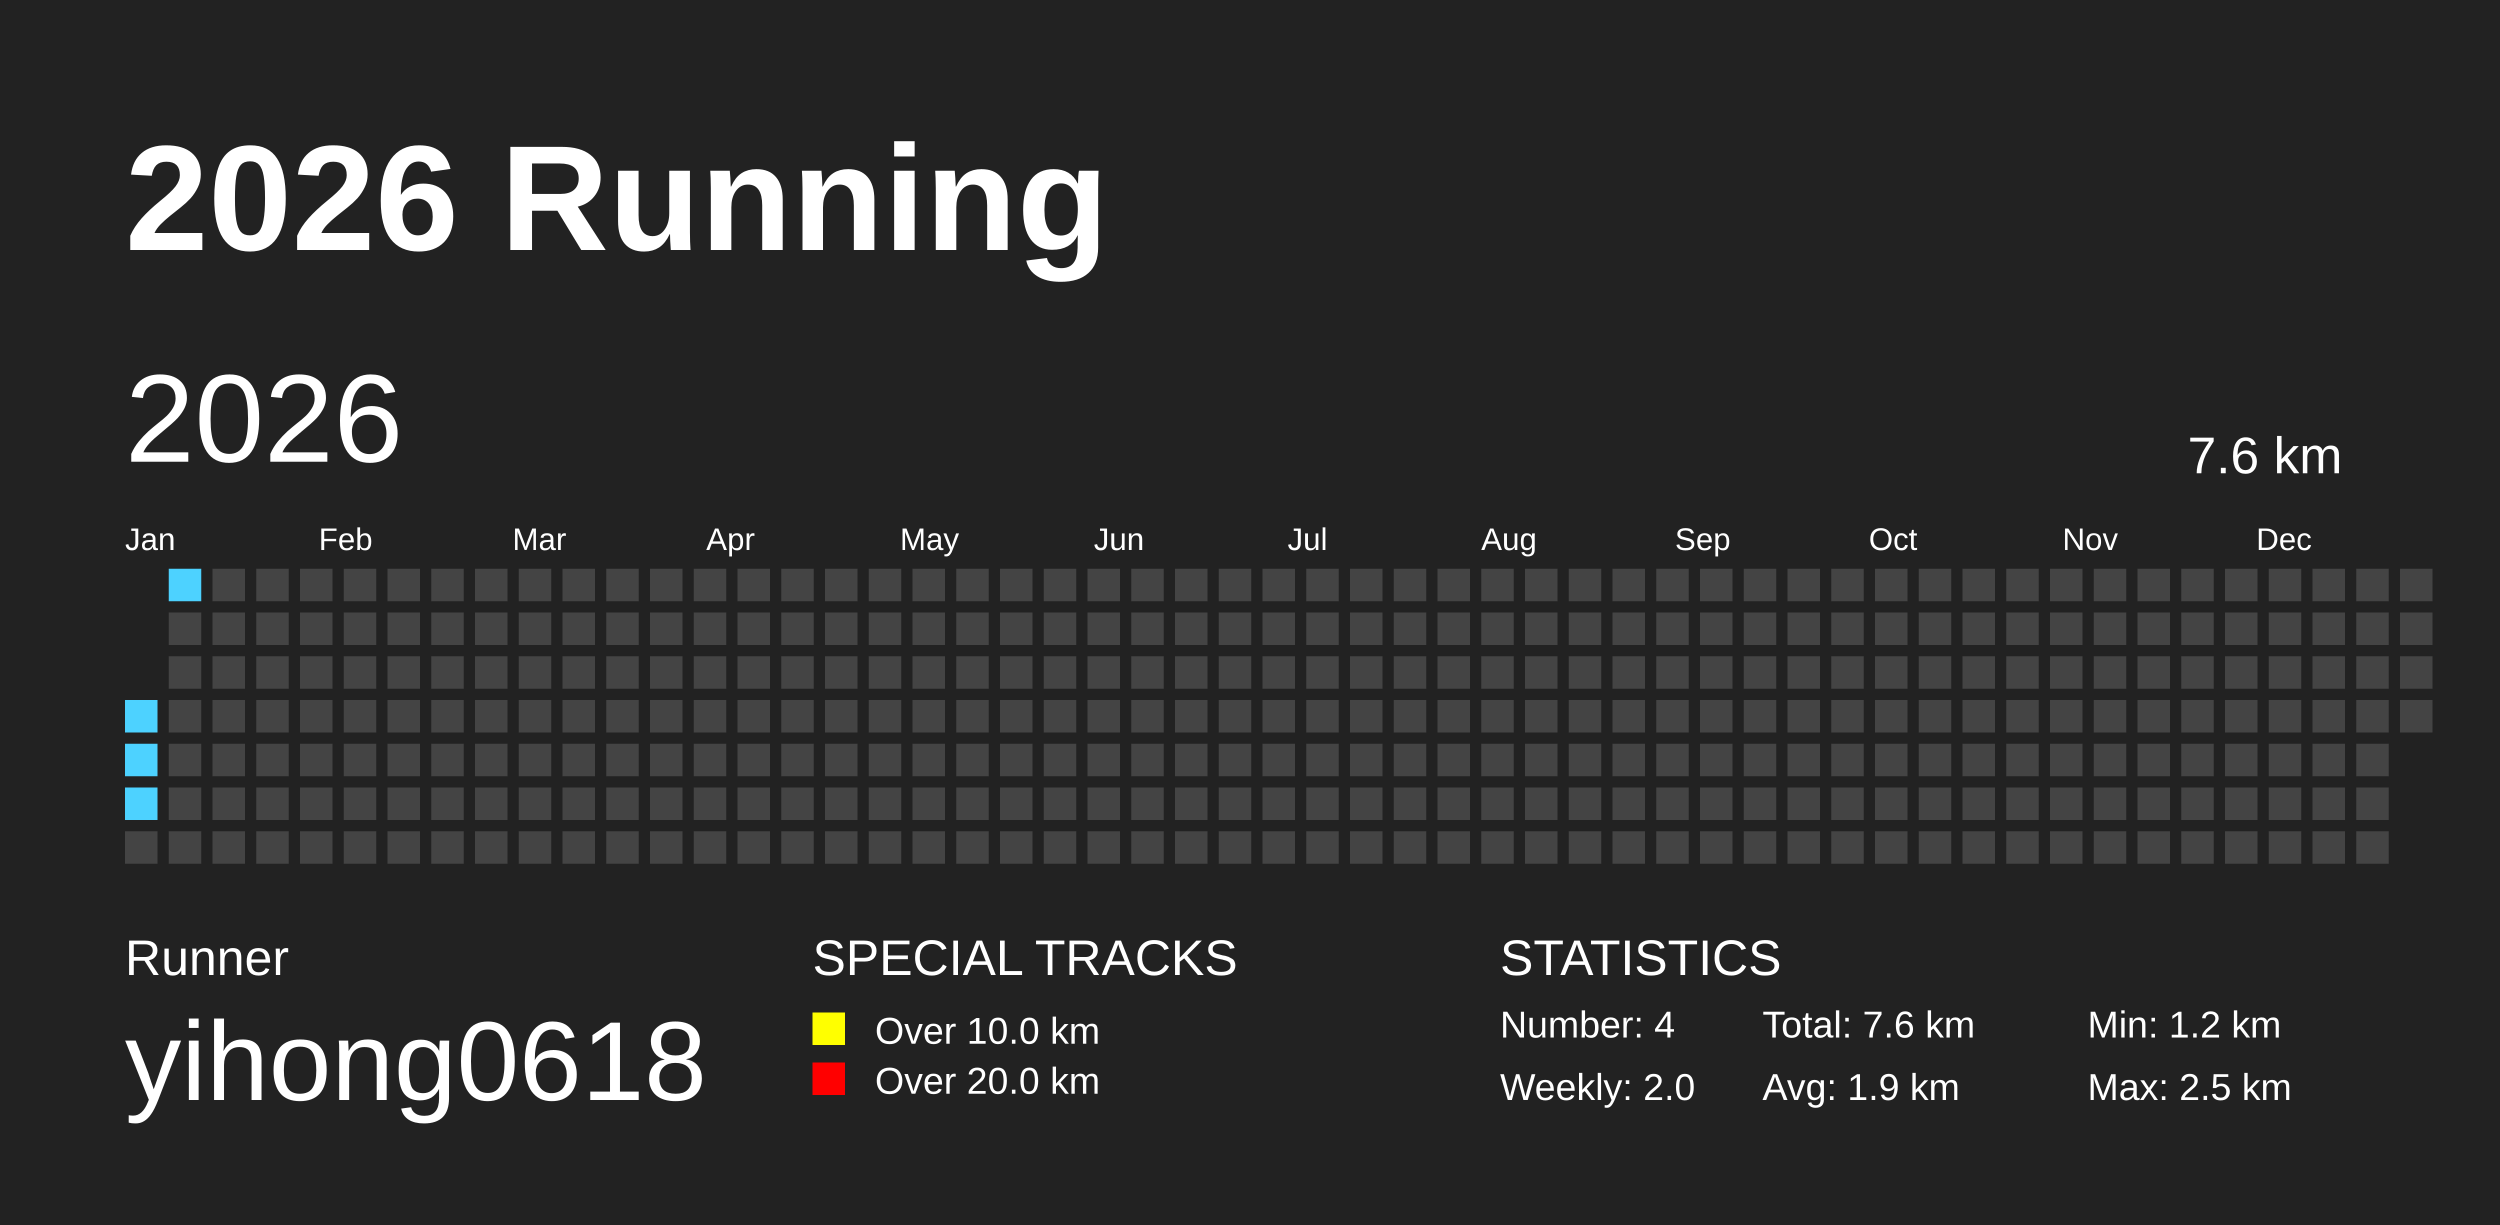
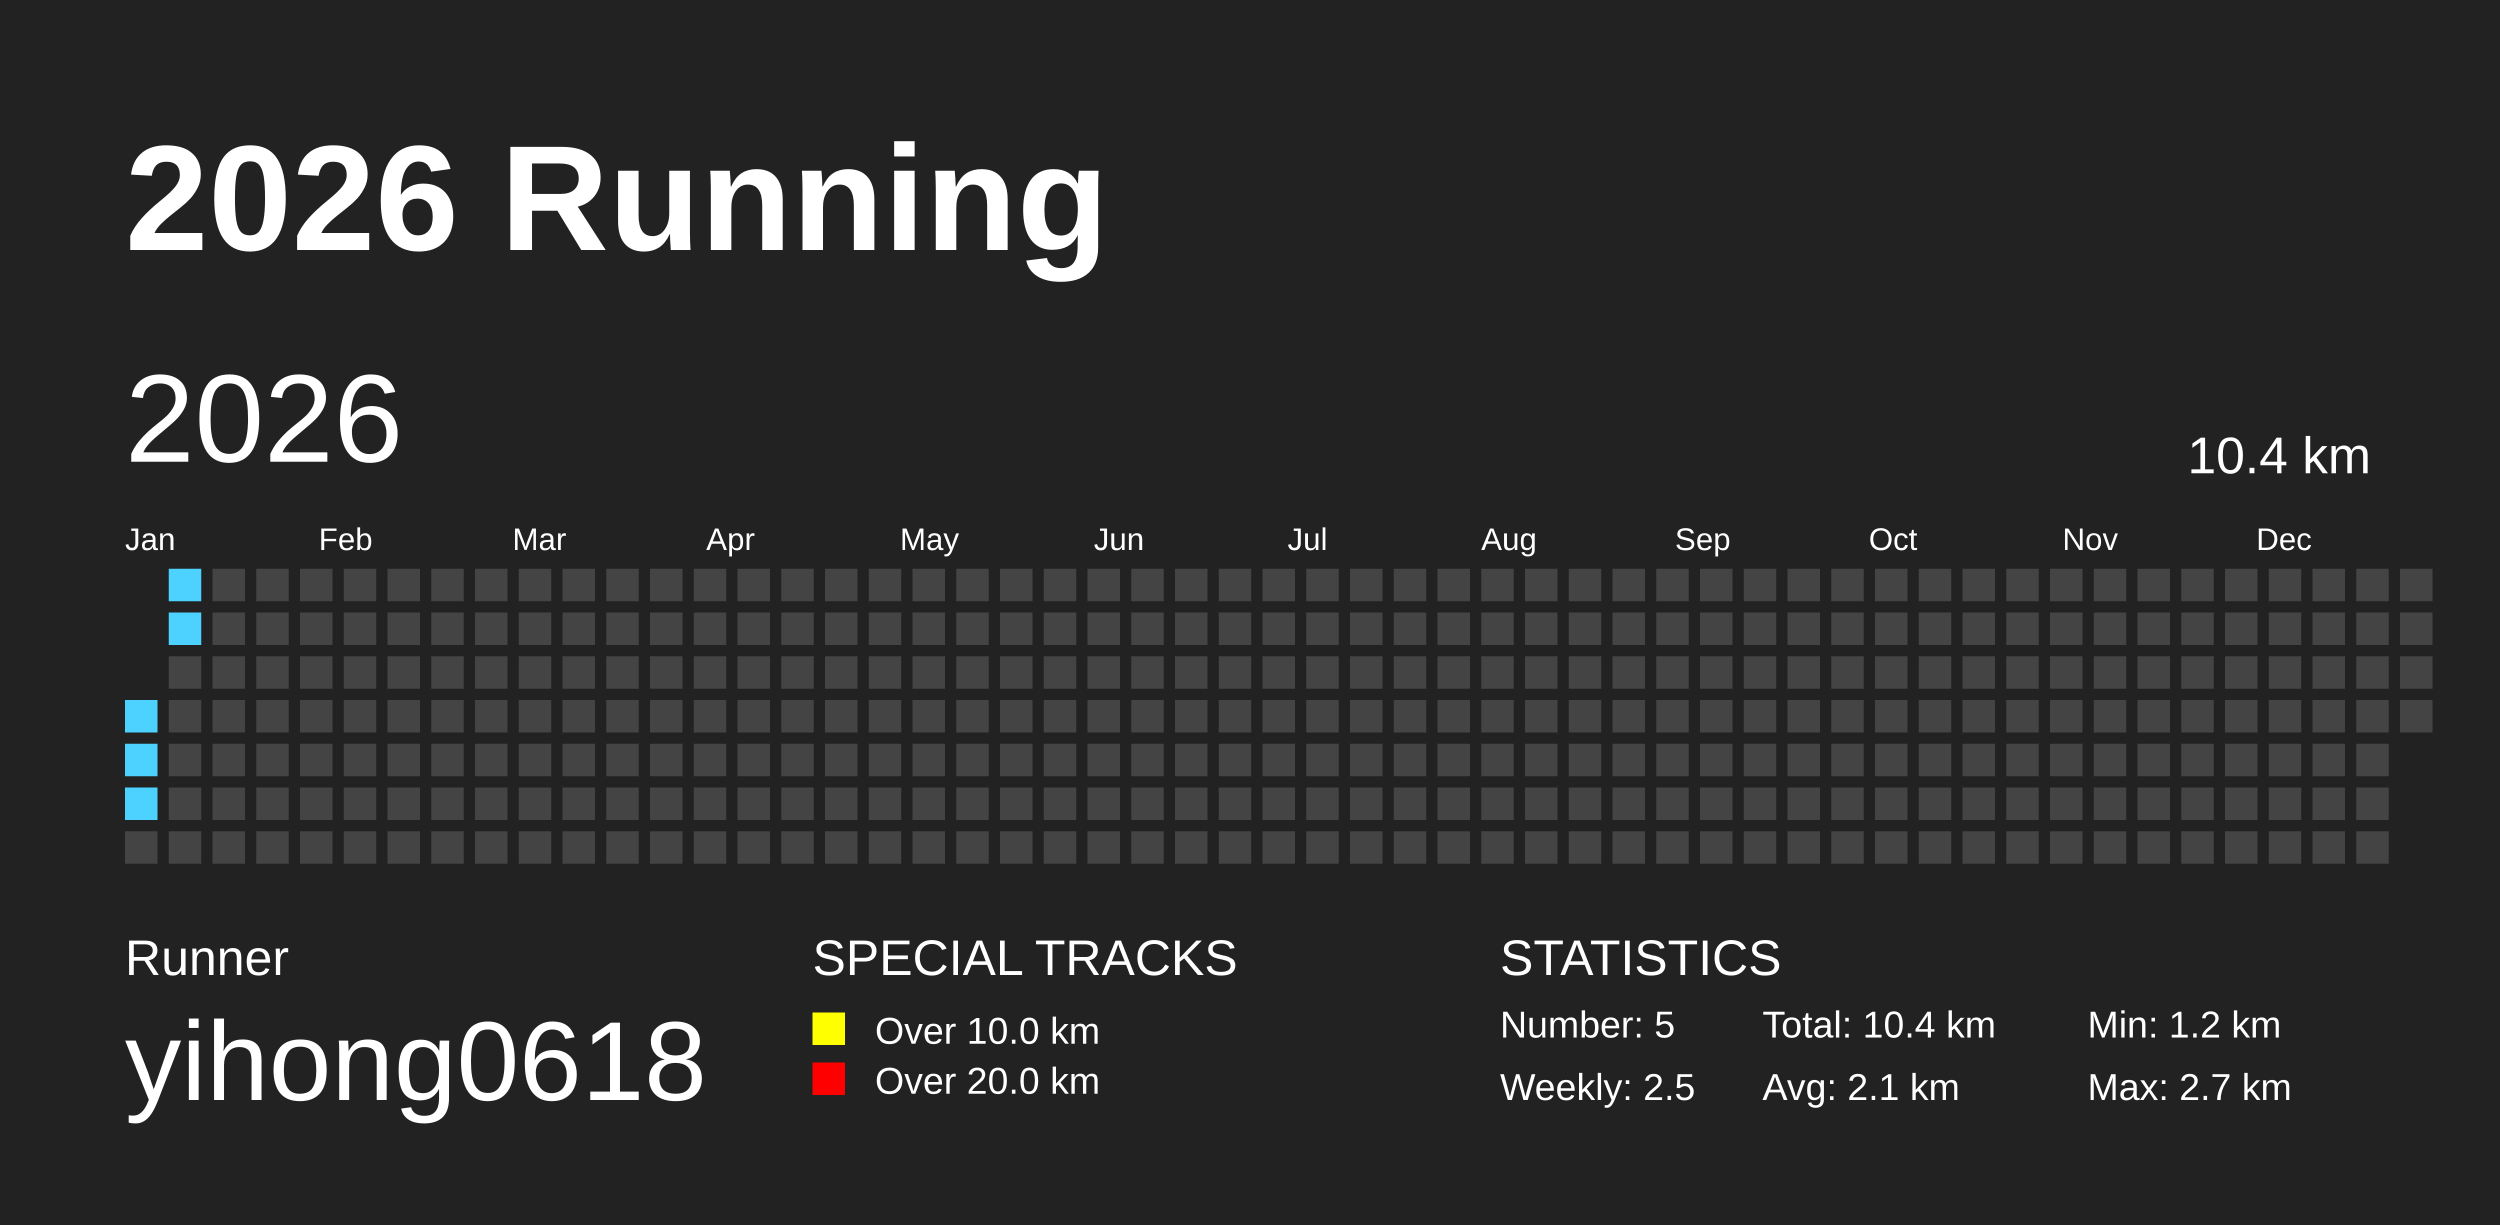
<svg xmlns="http://www.w3.org/2000/svg" baseProfile="full" height="98mm" version="1.1" viewBox="0,0,200,98" width="200mm">
  <defs />
  <rect fill="#222222" height="98" width="200" x="0" y="0" />
  <text fill="#FFFFFF" style="font-size:12px; font-family:Arial; font-weight:bold;" x="10" y="20">2026 Running</text>
  <text fill="#FFFFFF" style="font-size:4px; font-family:Arial" x="10" y="78">Runner</text>
  <text fill="#FFFFFF" style="font-size:9px; font-family:Arial" x="10" y="88">yihong0618</text>
  <text fill="#FFFFFF" style="font-size:4px; font-family:Arial" x="65" y="78">SPECIAL TRACKS</text>
  <rect fill="yellow" height="2.6" width="2.6" x="65" y="81" />
  <text fill="#FFFFFF" style="font-size:3px; font-family:Arial" x="70" y="83.5">Over 10.0 km</text>
  <rect fill="red" height="2.6" width="2.6" x="65" y="85" />
  <text fill="#FFFFFF" style="font-size:3px; font-family:Arial" x="70" y="87.5">Over 20.0 km</text>
  <text fill="#FFFFFF" style="font-size:4px; font-family:Arial" x="120" y="78">STATISTICS</text>
-   <text fill="#FFFFFF" style="font-size:3px; font-family:Arial" x="120" y="83">Number: 4</text>
-   <text fill="#FFFFFF" style="font-size:3px; font-family:Arial" x="120" y="88">Weekly: 2.0</text>
-   <text fill="#FFFFFF" style="font-size:3px; font-family:Arial" x="141" y="83">Total: 7.6 km</text>
-   <text fill="#FFFFFF" style="font-size:3px; font-family:Arial" x="141" y="88">Avg: 1.9 km</text>
+   <text fill="#FFFFFF" style="font-size:3px; font-family:Arial" x="120" y="83">Number: 5</text>
+   <text fill="#FFFFFF" style="font-size:3px; font-family:Arial" x="120" y="88">Weekly: 2.5</text>
+   <text fill="#FFFFFF" style="font-size:3px; font-family:Arial" x="141" y="83">Total: 10.4 km</text>
+   <text fill="#FFFFFF" style="font-size:3px; font-family:Arial" x="141" y="88">Avg: 2.1 km</text>
  <text fill="#FFFFFF" style="font-size:3px; font-family:Arial" x="167" y="83">Min: 1.2 km</text>
-   <text fill="#FFFFFF" style="font-size:3px; font-family:Arial" x="167" y="88">Max: 2.5 km</text>
+   <text fill="#FFFFFF" style="font-size:3px; font-family:Arial" x="167" y="88">Max: 2.7 km</text>
  <text dominant-baseline="hanging" fill="#FFFFFF" style="font-size:10.0px; font-family:Arial;" x="10" y="30">2026</text>
-   <text dominant-baseline="hanging" fill="#FFFFFF" style="font-size:4.125px; font-family:Arial;" x="175" y="35">7.6 km</text>
+   <text dominant-baseline="hanging" fill="#FFFFFF" style="font-size:4.125px; font-family:Arial;" x="175" y="35">10.4 km</text>
  <text fill="#FFFFFF" style="font-size:2.5px; font-family:Arial" x="10.0" y="44">Jan</text>
  <text fill="#FFFFFF" style="font-size:2.5px; font-family:Arial" x="25.5" y="44">Feb</text>
  <text fill="#FFFFFF" style="font-size:2.5px; font-family:Arial" x="41.0" y="44">Mar</text>
  <text fill="#FFFFFF" style="font-size:2.5px; font-family:Arial" x="56.5" y="44">Apr</text>
  <text fill="#FFFFFF" style="font-size:2.5px; font-family:Arial" x="72.0" y="44">May</text>
  <text fill="#FFFFFF" style="font-size:2.5px; font-family:Arial" x="87.5" y="44">Jun</text>
  <text fill="#FFFFFF" style="font-size:2.5px; font-family:Arial" x="103.0" y="44">Jul</text>
  <text fill="#FFFFFF" style="font-size:2.5px; font-family:Arial" x="118.5" y="44">Aug</text>
  <text fill="#FFFFFF" style="font-size:2.5px; font-family:Arial" x="134.0" y="44">Sep</text>
  <text fill="#FFFFFF" style="font-size:2.5px; font-family:Arial" x="149.5" y="44">Oct</text>
  <text fill="#FFFFFF" style="font-size:2.5px; font-family:Arial" x="165.0" y="44">Nov</text>
  <text fill="#FFFFFF" style="font-size:2.5px; font-family:Arial" x="180.5" y="44">Dec</text>
  <rect fill="#4DD2FF" height="2.6" width="2.6" x="10.0" y="56.0" />
  <rect fill="#4DD2FF" height="2.6" width="2.6" x="10.0" y="59.5" />
  <rect fill="#4DD2FF" height="2.6" width="2.6" x="10.0" y="63.0" />
  <rect fill="#444444" height="2.6" width="2.6" x="10.0" y="66.5" />
  <rect fill="#4DD2FF" height="2.6" width="2.6" x="13.5" y="45.5" />
-   <rect fill="#444444" height="2.6" width="2.6" x="13.5" y="49.0" />
+   <rect fill="#4DD2FF" height="2.6" width="2.6" x="13.5" y="49.0" />
  <rect fill="#444444" height="2.6" width="2.6" x="13.5" y="52.5" />
  <rect fill="#444444" height="2.6" width="2.6" x="13.5" y="56.0" />
  <rect fill="#444444" height="2.6" width="2.6" x="13.5" y="59.5" />
  <rect fill="#444444" height="2.6" width="2.6" x="13.5" y="63.0" />
  <rect fill="#444444" height="2.6" width="2.6" x="13.5" y="66.5" />
  <rect fill="#444444" height="2.6" width="2.6" x="17.0" y="45.5" />
  <rect fill="#444444" height="2.6" width="2.6" x="17.0" y="49.0" />
  <rect fill="#444444" height="2.6" width="2.6" x="17.0" y="52.5" />
  <rect fill="#444444" height="2.6" width="2.6" x="17.0" y="56.0" />
  <rect fill="#444444" height="2.6" width="2.6" x="17.0" y="59.5" />
  <rect fill="#444444" height="2.6" width="2.6" x="17.0" y="63.0" />
  <rect fill="#444444" height="2.6" width="2.6" x="17.0" y="66.5" />
  <rect fill="#444444" height="2.6" width="2.6" x="20.5" y="45.5" />
  <rect fill="#444444" height="2.6" width="2.6" x="20.5" y="49.0" />
  <rect fill="#444444" height="2.6" width="2.6" x="20.5" y="52.5" />
  <rect fill="#444444" height="2.6" width="2.6" x="20.5" y="56.0" />
  <rect fill="#444444" height="2.6" width="2.6" x="20.5" y="59.5" />
  <rect fill="#444444" height="2.6" width="2.6" x="20.5" y="63.0" />
  <rect fill="#444444" height="2.6" width="2.6" x="20.5" y="66.5" />
  <rect fill="#444444" height="2.6" width="2.6" x="24.0" y="45.5" />
  <rect fill="#444444" height="2.6" width="2.6" x="24.0" y="49.0" />
  <rect fill="#444444" height="2.6" width="2.6" x="24.0" y="52.5" />
  <rect fill="#444444" height="2.6" width="2.6" x="24.0" y="56.0" />
  <rect fill="#444444" height="2.6" width="2.6" x="24.0" y="59.5" />
  <rect fill="#444444" height="2.6" width="2.6" x="24.0" y="63.0" />
  <rect fill="#444444" height="2.6" width="2.6" x="24.0" y="66.5" />
  <rect fill="#444444" height="2.6" width="2.6" x="27.5" y="45.5" />
  <rect fill="#444444" height="2.6" width="2.6" x="27.5" y="49.0" />
  <rect fill="#444444" height="2.6" width="2.6" x="27.5" y="52.5" />
  <rect fill="#444444" height="2.6" width="2.6" x="27.5" y="56.0" />
  <rect fill="#444444" height="2.6" width="2.6" x="27.5" y="59.5" />
  <rect fill="#444444" height="2.6" width="2.6" x="27.5" y="63.0" />
  <rect fill="#444444" height="2.6" width="2.6" x="27.5" y="66.5" />
  <rect fill="#444444" height="2.6" width="2.6" x="31.0" y="45.5" />
  <rect fill="#444444" height="2.6" width="2.6" x="31.0" y="49.0" />
  <rect fill="#444444" height="2.6" width="2.6" x="31.0" y="52.5" />
  <rect fill="#444444" height="2.6" width="2.6" x="31.0" y="56.0" />
  <rect fill="#444444" height="2.6" width="2.6" x="31.0" y="59.5" />
  <rect fill="#444444" height="2.6" width="2.6" x="31.0" y="63.0" />
  <rect fill="#444444" height="2.6" width="2.6" x="31.0" y="66.5" />
  <rect fill="#444444" height="2.6" width="2.6" x="34.5" y="45.5" />
  <rect fill="#444444" height="2.6" width="2.6" x="34.5" y="49.0" />
  <rect fill="#444444" height="2.6" width="2.6" x="34.5" y="52.5" />
  <rect fill="#444444" height="2.6" width="2.6" x="34.5" y="56.0" />
  <rect fill="#444444" height="2.6" width="2.6" x="34.5" y="59.5" />
  <rect fill="#444444" height="2.6" width="2.6" x="34.5" y="63.0" />
  <rect fill="#444444" height="2.6" width="2.6" x="34.5" y="66.5" />
  <rect fill="#444444" height="2.6" width="2.6" x="38.0" y="45.5" />
  <rect fill="#444444" height="2.6" width="2.6" x="38.0" y="49.0" />
  <rect fill="#444444" height="2.6" width="2.6" x="38.0" y="52.5" />
  <rect fill="#444444" height="2.6" width="2.6" x="38.0" y="56.0" />
  <rect fill="#444444" height="2.6" width="2.6" x="38.0" y="59.5" />
  <rect fill="#444444" height="2.6" width="2.6" x="38.0" y="63.0" />
  <rect fill="#444444" height="2.6" width="2.6" x="38.0" y="66.5" />
  <rect fill="#444444" height="2.6" width="2.6" x="41.5" y="45.5" />
  <rect fill="#444444" height="2.6" width="2.6" x="41.5" y="49.0" />
  <rect fill="#444444" height="2.6" width="2.6" x="41.5" y="52.5" />
  <rect fill="#444444" height="2.6" width="2.6" x="41.5" y="56.0" />
  <rect fill="#444444" height="2.6" width="2.6" x="41.5" y="59.5" />
  <rect fill="#444444" height="2.6" width="2.6" x="41.5" y="63.0" />
  <rect fill="#444444" height="2.6" width="2.6" x="41.5" y="66.5" />
  <rect fill="#444444" height="2.6" width="2.6" x="45.0" y="45.5" />
  <rect fill="#444444" height="2.6" width="2.6" x="45.0" y="49.0" />
  <rect fill="#444444" height="2.6" width="2.6" x="45.0" y="52.5" />
  <rect fill="#444444" height="2.6" width="2.6" x="45.0" y="56.0" />
  <rect fill="#444444" height="2.6" width="2.6" x="45.0" y="59.5" />
  <rect fill="#444444" height="2.6" width="2.6" x="45.0" y="63.0" />
  <rect fill="#444444" height="2.6" width="2.6" x="45.0" y="66.5" />
  <rect fill="#444444" height="2.6" width="2.6" x="48.5" y="45.5" />
  <rect fill="#444444" height="2.6" width="2.6" x="48.5" y="49.0" />
  <rect fill="#444444" height="2.6" width="2.6" x="48.5" y="52.5" />
  <rect fill="#444444" height="2.6" width="2.6" x="48.5" y="56.0" />
  <rect fill="#444444" height="2.6" width="2.6" x="48.5" y="59.5" />
  <rect fill="#444444" height="2.6" width="2.6" x="48.5" y="63.0" />
  <rect fill="#444444" height="2.6" width="2.6" x="48.5" y="66.5" />
  <rect fill="#444444" height="2.6" width="2.6" x="52.0" y="45.5" />
  <rect fill="#444444" height="2.6" width="2.6" x="52.0" y="49.0" />
  <rect fill="#444444" height="2.6" width="2.6" x="52.0" y="52.5" />
  <rect fill="#444444" height="2.6" width="2.6" x="52.0" y="56.0" />
  <rect fill="#444444" height="2.6" width="2.6" x="52.0" y="59.5" />
  <rect fill="#444444" height="2.6" width="2.6" x="52.0" y="63.0" />
  <rect fill="#444444" height="2.6" width="2.6" x="52.0" y="66.5" />
  <rect fill="#444444" height="2.6" width="2.6" x="55.5" y="45.5" />
  <rect fill="#444444" height="2.6" width="2.6" x="55.5" y="49.0" />
  <rect fill="#444444" height="2.6" width="2.6" x="55.5" y="52.5" />
  <rect fill="#444444" height="2.6" width="2.6" x="55.5" y="56.0" />
  <rect fill="#444444" height="2.6" width="2.6" x="55.5" y="59.5" />
  <rect fill="#444444" height="2.6" width="2.6" x="55.5" y="63.0" />
  <rect fill="#444444" height="2.6" width="2.6" x="55.5" y="66.5" />
  <rect fill="#444444" height="2.6" width="2.6" x="59.0" y="45.5" />
  <rect fill="#444444" height="2.6" width="2.6" x="59.0" y="49.0" />
  <rect fill="#444444" height="2.6" width="2.6" x="59.0" y="52.5" />
  <rect fill="#444444" height="2.6" width="2.6" x="59.0" y="56.0" />
  <rect fill="#444444" height="2.6" width="2.6" x="59.0" y="59.5" />
  <rect fill="#444444" height="2.6" width="2.6" x="59.0" y="63.0" />
  <rect fill="#444444" height="2.6" width="2.6" x="59.0" y="66.5" />
  <rect fill="#444444" height="2.6" width="2.6" x="62.5" y="45.5" />
  <rect fill="#444444" height="2.6" width="2.6" x="62.5" y="49.0" />
  <rect fill="#444444" height="2.6" width="2.6" x="62.5" y="52.5" />
  <rect fill="#444444" height="2.6" width="2.6" x="62.5" y="56.0" />
  <rect fill="#444444" height="2.6" width="2.6" x="62.5" y="59.5" />
  <rect fill="#444444" height="2.6" width="2.6" x="62.5" y="63.0" />
  <rect fill="#444444" height="2.6" width="2.6" x="62.5" y="66.5" />
  <rect fill="#444444" height="2.6" width="2.6" x="66.0" y="45.5" />
  <rect fill="#444444" height="2.6" width="2.6" x="66.0" y="49.0" />
  <rect fill="#444444" height="2.6" width="2.6" x="66.0" y="52.5" />
  <rect fill="#444444" height="2.6" width="2.6" x="66.0" y="56.0" />
  <rect fill="#444444" height="2.6" width="2.6" x="66.0" y="59.5" />
  <rect fill="#444444" height="2.6" width="2.6" x="66.0" y="63.0" />
  <rect fill="#444444" height="2.6" width="2.6" x="66.0" y="66.5" />
  <rect fill="#444444" height="2.6" width="2.6" x="69.5" y="45.5" />
  <rect fill="#444444" height="2.6" width="2.6" x="69.5" y="49.0" />
  <rect fill="#444444" height="2.6" width="2.6" x="69.5" y="52.5" />
  <rect fill="#444444" height="2.6" width="2.6" x="69.5" y="56.0" />
  <rect fill="#444444" height="2.6" width="2.6" x="69.5" y="59.5" />
  <rect fill="#444444" height="2.6" width="2.6" x="69.5" y="63.0" />
  <rect fill="#444444" height="2.6" width="2.6" x="69.5" y="66.5" />
  <rect fill="#444444" height="2.6" width="2.6" x="73.0" y="45.5" />
  <rect fill="#444444" height="2.6" width="2.6" x="73.0" y="49.0" />
  <rect fill="#444444" height="2.6" width="2.6" x="73.0" y="52.5" />
  <rect fill="#444444" height="2.6" width="2.6" x="73.0" y="56.0" />
  <rect fill="#444444" height="2.6" width="2.6" x="73.0" y="59.5" />
  <rect fill="#444444" height="2.6" width="2.6" x="73.0" y="63.0" />
  <rect fill="#444444" height="2.6" width="2.6" x="73.0" y="66.5" />
  <rect fill="#444444" height="2.6" width="2.6" x="76.5" y="45.5" />
  <rect fill="#444444" height="2.6" width="2.6" x="76.5" y="49.0" />
  <rect fill="#444444" height="2.6" width="2.6" x="76.5" y="52.5" />
  <rect fill="#444444" height="2.6" width="2.6" x="76.5" y="56.0" />
  <rect fill="#444444" height="2.6" width="2.6" x="76.5" y="59.5" />
  <rect fill="#444444" height="2.6" width="2.6" x="76.5" y="63.0" />
  <rect fill="#444444" height="2.6" width="2.6" x="76.5" y="66.5" />
  <rect fill="#444444" height="2.6" width="2.6" x="80.0" y="45.5" />
  <rect fill="#444444" height="2.6" width="2.6" x="80.0" y="49.0" />
  <rect fill="#444444" height="2.6" width="2.6" x="80.0" y="52.5" />
  <rect fill="#444444" height="2.6" width="2.6" x="80.0" y="56.0" />
  <rect fill="#444444" height="2.6" width="2.6" x="80.0" y="59.5" />
  <rect fill="#444444" height="2.6" width="2.6" x="80.0" y="63.0" />
  <rect fill="#444444" height="2.6" width="2.6" x="80.0" y="66.5" />
  <rect fill="#444444" height="2.6" width="2.6" x="83.5" y="45.5" />
  <rect fill="#444444" height="2.6" width="2.6" x="83.5" y="49.0" />
  <rect fill="#444444" height="2.6" width="2.6" x="83.5" y="52.5" />
  <rect fill="#444444" height="2.6" width="2.6" x="83.5" y="56.0" />
  <rect fill="#444444" height="2.6" width="2.6" x="83.5" y="59.5" />
  <rect fill="#444444" height="2.6" width="2.6" x="83.5" y="63.0" />
  <rect fill="#444444" height="2.6" width="2.6" x="83.5" y="66.5" />
  <rect fill="#444444" height="2.6" width="2.6" x="87.0" y="45.5" />
  <rect fill="#444444" height="2.6" width="2.6" x="87.0" y="49.0" />
  <rect fill="#444444" height="2.6" width="2.6" x="87.0" y="52.5" />
  <rect fill="#444444" height="2.6" width="2.6" x="87.0" y="56.0" />
  <rect fill="#444444" height="2.6" width="2.6" x="87.0" y="59.5" />
  <rect fill="#444444" height="2.6" width="2.6" x="87.0" y="63.0" />
  <rect fill="#444444" height="2.6" width="2.6" x="87.0" y="66.5" />
  <rect fill="#444444" height="2.6" width="2.6" x="90.5" y="45.5" />
  <rect fill="#444444" height="2.6" width="2.6" x="90.5" y="49.0" />
  <rect fill="#444444" height="2.6" width="2.6" x="90.5" y="52.5" />
  <rect fill="#444444" height="2.6" width="2.6" x="90.5" y="56.0" />
  <rect fill="#444444" height="2.6" width="2.6" x="90.5" y="59.5" />
  <rect fill="#444444" height="2.6" width="2.6" x="90.5" y="63.0" />
  <rect fill="#444444" height="2.6" width="2.6" x="90.5" y="66.5" />
  <rect fill="#444444" height="2.6" width="2.6" x="94.0" y="45.5" />
  <rect fill="#444444" height="2.6" width="2.6" x="94.0" y="49.0" />
  <rect fill="#444444" height="2.6" width="2.6" x="94.0" y="52.5" />
  <rect fill="#444444" height="2.6" width="2.6" x="94.0" y="56.0" />
  <rect fill="#444444" height="2.6" width="2.6" x="94.0" y="59.5" />
  <rect fill="#444444" height="2.6" width="2.6" x="94.0" y="63.0" />
  <rect fill="#444444" height="2.6" width="2.6" x="94.0" y="66.5" />
  <rect fill="#444444" height="2.6" width="2.6" x="97.5" y="45.5" />
  <rect fill="#444444" height="2.6" width="2.6" x="97.5" y="49.0" />
  <rect fill="#444444" height="2.6" width="2.6" x="97.5" y="52.5" />
  <rect fill="#444444" height="2.6" width="2.6" x="97.5" y="56.0" />
  <rect fill="#444444" height="2.6" width="2.6" x="97.5" y="59.5" />
  <rect fill="#444444" height="2.6" width="2.6" x="97.5" y="63.0" />
  <rect fill="#444444" height="2.6" width="2.6" x="97.5" y="66.5" />
  <rect fill="#444444" height="2.6" width="2.6" x="101.0" y="45.5" />
  <rect fill="#444444" height="2.6" width="2.6" x="101.0" y="49.0" />
  <rect fill="#444444" height="2.6" width="2.6" x="101.0" y="52.5" />
  <rect fill="#444444" height="2.6" width="2.6" x="101.0" y="56.0" />
  <rect fill="#444444" height="2.6" width="2.6" x="101.0" y="59.5" />
  <rect fill="#444444" height="2.6" width="2.6" x="101.0" y="63.0" />
  <rect fill="#444444" height="2.6" width="2.6" x="101.0" y="66.5" />
  <rect fill="#444444" height="2.6" width="2.6" x="104.5" y="45.5" />
  <rect fill="#444444" height="2.6" width="2.6" x="104.5" y="49.0" />
  <rect fill="#444444" height="2.6" width="2.6" x="104.5" y="52.5" />
  <rect fill="#444444" height="2.6" width="2.6" x="104.5" y="56.0" />
  <rect fill="#444444" height="2.6" width="2.6" x="104.5" y="59.5" />
  <rect fill="#444444" height="2.6" width="2.6" x="104.5" y="63.0" />
  <rect fill="#444444" height="2.6" width="2.6" x="104.5" y="66.5" />
  <rect fill="#444444" height="2.6" width="2.6" x="108.0" y="45.5" />
  <rect fill="#444444" height="2.6" width="2.6" x="108.0" y="49.0" />
  <rect fill="#444444" height="2.6" width="2.6" x="108.0" y="52.5" />
  <rect fill="#444444" height="2.6" width="2.6" x="108.0" y="56.0" />
  <rect fill="#444444" height="2.6" width="2.6" x="108.0" y="59.5" />
  <rect fill="#444444" height="2.6" width="2.6" x="108.0" y="63.0" />
  <rect fill="#444444" height="2.6" width="2.6" x="108.0" y="66.5" />
  <rect fill="#444444" height="2.6" width="2.6" x="111.5" y="45.5" />
  <rect fill="#444444" height="2.6" width="2.6" x="111.5" y="49.0" />
  <rect fill="#444444" height="2.6" width="2.6" x="111.5" y="52.5" />
  <rect fill="#444444" height="2.6" width="2.6" x="111.5" y="56.0" />
  <rect fill="#444444" height="2.6" width="2.6" x="111.5" y="59.5" />
  <rect fill="#444444" height="2.6" width="2.6" x="111.5" y="63.0" />
  <rect fill="#444444" height="2.6" width="2.6" x="111.5" y="66.5" />
  <rect fill="#444444" height="2.6" width="2.6" x="115.0" y="45.5" />
  <rect fill="#444444" height="2.6" width="2.6" x="115.0" y="49.0" />
  <rect fill="#444444" height="2.6" width="2.6" x="115.0" y="52.5" />
  <rect fill="#444444" height="2.6" width="2.6" x="115.0" y="56.0" />
  <rect fill="#444444" height="2.6" width="2.6" x="115.0" y="59.5" />
  <rect fill="#444444" height="2.6" width="2.6" x="115.0" y="63.0" />
  <rect fill="#444444" height="2.6" width="2.6" x="115.0" y="66.5" />
  <rect fill="#444444" height="2.6" width="2.6" x="118.5" y="45.5" />
  <rect fill="#444444" height="2.6" width="2.6" x="118.5" y="49.0" />
  <rect fill="#444444" height="2.6" width="2.6" x="118.5" y="52.5" />
  <rect fill="#444444" height="2.6" width="2.6" x="118.5" y="56.0" />
  <rect fill="#444444" height="2.6" width="2.6" x="118.5" y="59.5" />
  <rect fill="#444444" height="2.6" width="2.6" x="118.5" y="63.0" />
  <rect fill="#444444" height="2.6" width="2.6" x="118.5" y="66.5" />
  <rect fill="#444444" height="2.6" width="2.6" x="122.0" y="45.5" />
  <rect fill="#444444" height="2.6" width="2.6" x="122.0" y="49.0" />
  <rect fill="#444444" height="2.6" width="2.6" x="122.0" y="52.5" />
  <rect fill="#444444" height="2.6" width="2.6" x="122.0" y="56.0" />
  <rect fill="#444444" height="2.6" width="2.6" x="122.0" y="59.5" />
  <rect fill="#444444" height="2.6" width="2.6" x="122.0" y="63.0" />
  <rect fill="#444444" height="2.6" width="2.6" x="122.0" y="66.5" />
  <rect fill="#444444" height="2.6" width="2.6" x="125.5" y="45.5" />
  <rect fill="#444444" height="2.6" width="2.6" x="125.5" y="49.0" />
  <rect fill="#444444" height="2.6" width="2.6" x="125.5" y="52.5" />
  <rect fill="#444444" height="2.6" width="2.6" x="125.5" y="56.0" />
  <rect fill="#444444" height="2.6" width="2.6" x="125.5" y="59.5" />
  <rect fill="#444444" height="2.6" width="2.6" x="125.5" y="63.0" />
  <rect fill="#444444" height="2.6" width="2.6" x="125.5" y="66.5" />
  <rect fill="#444444" height="2.6" width="2.6" x="129.0" y="45.5" />
  <rect fill="#444444" height="2.6" width="2.6" x="129.0" y="49.0" />
  <rect fill="#444444" height="2.6" width="2.6" x="129.0" y="52.5" />
  <rect fill="#444444" height="2.6" width="2.6" x="129.0" y="56.0" />
  <rect fill="#444444" height="2.6" width="2.6" x="129.0" y="59.5" />
  <rect fill="#444444" height="2.6" width="2.6" x="129.0" y="63.0" />
  <rect fill="#444444" height="2.6" width="2.6" x="129.0" y="66.5" />
  <rect fill="#444444" height="2.6" width="2.6" x="132.5" y="45.5" />
  <rect fill="#444444" height="2.6" width="2.6" x="132.5" y="49.0" />
  <rect fill="#444444" height="2.6" width="2.6" x="132.5" y="52.5" />
  <rect fill="#444444" height="2.6" width="2.6" x="132.5" y="56.0" />
  <rect fill="#444444" height="2.6" width="2.6" x="132.5" y="59.5" />
  <rect fill="#444444" height="2.6" width="2.6" x="132.5" y="63.0" />
  <rect fill="#444444" height="2.6" width="2.6" x="132.5" y="66.5" />
  <rect fill="#444444" height="2.6" width="2.6" x="136.0" y="45.5" />
  <rect fill="#444444" height="2.6" width="2.6" x="136.0" y="49.0" />
  <rect fill="#444444" height="2.6" width="2.6" x="136.0" y="52.5" />
  <rect fill="#444444" height="2.6" width="2.6" x="136.0" y="56.0" />
  <rect fill="#444444" height="2.6" width="2.6" x="136.0" y="59.5" />
  <rect fill="#444444" height="2.6" width="2.6" x="136.0" y="63.0" />
  <rect fill="#444444" height="2.6" width="2.6" x="136.0" y="66.5" />
  <rect fill="#444444" height="2.6" width="2.6" x="139.5" y="45.5" />
  <rect fill="#444444" height="2.6" width="2.6" x="139.5" y="49.0" />
  <rect fill="#444444" height="2.6" width="2.6" x="139.5" y="52.5" />
  <rect fill="#444444" height="2.6" width="2.6" x="139.5" y="56.0" />
  <rect fill="#444444" height="2.6" width="2.6" x="139.5" y="59.5" />
  <rect fill="#444444" height="2.6" width="2.6" x="139.5" y="63.0" />
  <rect fill="#444444" height="2.6" width="2.6" x="139.5" y="66.5" />
  <rect fill="#444444" height="2.6" width="2.6" x="143.0" y="45.5" />
  <rect fill="#444444" height="2.6" width="2.6" x="143.0" y="49.0" />
  <rect fill="#444444" height="2.6" width="2.6" x="143.0" y="52.5" />
  <rect fill="#444444" height="2.6" width="2.6" x="143.0" y="56.0" />
  <rect fill="#444444" height="2.6" width="2.6" x="143.0" y="59.5" />
  <rect fill="#444444" height="2.6" width="2.6" x="143.0" y="63.0" />
  <rect fill="#444444" height="2.6" width="2.6" x="143.0" y="66.5" />
  <rect fill="#444444" height="2.6" width="2.6" x="146.5" y="45.5" />
  <rect fill="#444444" height="2.6" width="2.6" x="146.5" y="49.0" />
  <rect fill="#444444" height="2.6" width="2.6" x="146.5" y="52.5" />
  <rect fill="#444444" height="2.6" width="2.6" x="146.5" y="56.0" />
  <rect fill="#444444" height="2.6" width="2.6" x="146.5" y="59.5" />
  <rect fill="#444444" height="2.6" width="2.6" x="146.5" y="63.0" />
  <rect fill="#444444" height="2.6" width="2.6" x="146.5" y="66.5" />
  <rect fill="#444444" height="2.6" width="2.6" x="150.0" y="45.5" />
  <rect fill="#444444" height="2.6" width="2.6" x="150.0" y="49.0" />
  <rect fill="#444444" height="2.6" width="2.6" x="150.0" y="52.5" />
  <rect fill="#444444" height="2.6" width="2.6" x="150.0" y="56.0" />
  <rect fill="#444444" height="2.6" width="2.6" x="150.0" y="59.5" />
  <rect fill="#444444" height="2.6" width="2.6" x="150.0" y="63.0" />
  <rect fill="#444444" height="2.6" width="2.6" x="150.0" y="66.5" />
  <rect fill="#444444" height="2.6" width="2.6" x="153.5" y="45.5" />
  <rect fill="#444444" height="2.6" width="2.6" x="153.5" y="49.0" />
  <rect fill="#444444" height="2.6" width="2.6" x="153.5" y="52.5" />
  <rect fill="#444444" height="2.6" width="2.6" x="153.5" y="56.0" />
  <rect fill="#444444" height="2.6" width="2.6" x="153.5" y="59.5" />
  <rect fill="#444444" height="2.6" width="2.6" x="153.5" y="63.0" />
  <rect fill="#444444" height="2.6" width="2.6" x="153.5" y="66.5" />
  <rect fill="#444444" height="2.6" width="2.6" x="157.0" y="45.5" />
  <rect fill="#444444" height="2.6" width="2.6" x="157.0" y="49.0" />
  <rect fill="#444444" height="2.6" width="2.6" x="157.0" y="52.5" />
  <rect fill="#444444" height="2.6" width="2.6" x="157.0" y="56.0" />
  <rect fill="#444444" height="2.6" width="2.6" x="157.0" y="59.5" />
  <rect fill="#444444" height="2.6" width="2.6" x="157.0" y="63.0" />
  <rect fill="#444444" height="2.6" width="2.6" x="157.0" y="66.5" />
  <rect fill="#444444" height="2.6" width="2.6" x="160.5" y="45.5" />
  <rect fill="#444444" height="2.6" width="2.6" x="160.5" y="49.0" />
  <rect fill="#444444" height="2.6" width="2.6" x="160.5" y="52.5" />
  <rect fill="#444444" height="2.6" width="2.6" x="160.5" y="56.0" />
  <rect fill="#444444" height="2.6" width="2.6" x="160.5" y="59.5" />
  <rect fill="#444444" height="2.6" width="2.6" x="160.5" y="63.0" />
  <rect fill="#444444" height="2.6" width="2.6" x="160.5" y="66.5" />
  <rect fill="#444444" height="2.6" width="2.6" x="164.0" y="45.5" />
  <rect fill="#444444" height="2.6" width="2.6" x="164.0" y="49.0" />
  <rect fill="#444444" height="2.6" width="2.6" x="164.0" y="52.5" />
  <rect fill="#444444" height="2.6" width="2.6" x="164.0" y="56.0" />
  <rect fill="#444444" height="2.6" width="2.6" x="164.0" y="59.5" />
  <rect fill="#444444" height="2.6" width="2.6" x="164.0" y="63.0" />
  <rect fill="#444444" height="2.6" width="2.6" x="164.0" y="66.5" />
  <rect fill="#444444" height="2.6" width="2.6" x="167.5" y="45.5" />
  <rect fill="#444444" height="2.6" width="2.6" x="167.5" y="49.0" />
  <rect fill="#444444" height="2.6" width="2.6" x="167.5" y="52.5" />
  <rect fill="#444444" height="2.6" width="2.6" x="167.5" y="56.0" />
  <rect fill="#444444" height="2.6" width="2.6" x="167.5" y="59.5" />
  <rect fill="#444444" height="2.6" width="2.6" x="167.5" y="63.0" />
  <rect fill="#444444" height="2.6" width="2.6" x="167.5" y="66.5" />
  <rect fill="#444444" height="2.6" width="2.6" x="171.0" y="45.5" />
  <rect fill="#444444" height="2.6" width="2.6" x="171.0" y="49.0" />
  <rect fill="#444444" height="2.6" width="2.6" x="171.0" y="52.5" />
  <rect fill="#444444" height="2.6" width="2.6" x="171.0" y="56.0" />
  <rect fill="#444444" height="2.6" width="2.6" x="171.0" y="59.5" />
  <rect fill="#444444" height="2.6" width="2.6" x="171.0" y="63.0" />
  <rect fill="#444444" height="2.6" width="2.6" x="171.0" y="66.5" />
  <rect fill="#444444" height="2.6" width="2.6" x="174.5" y="45.5" />
  <rect fill="#444444" height="2.6" width="2.6" x="174.5" y="49.0" />
  <rect fill="#444444" height="2.6" width="2.6" x="174.5" y="52.5" />
  <rect fill="#444444" height="2.6" width="2.6" x="174.5" y="56.0" />
  <rect fill="#444444" height="2.6" width="2.6" x="174.5" y="59.5" />
  <rect fill="#444444" height="2.6" width="2.6" x="174.5" y="63.0" />
  <rect fill="#444444" height="2.6" width="2.6" x="174.5" y="66.5" />
  <rect fill="#444444" height="2.6" width="2.6" x="178.0" y="45.5" />
  <rect fill="#444444" height="2.6" width="2.6" x="178.0" y="49.0" />
  <rect fill="#444444" height="2.6" width="2.6" x="178.0" y="52.5" />
  <rect fill="#444444" height="2.6" width="2.6" x="178.0" y="56.0" />
  <rect fill="#444444" height="2.6" width="2.6" x="178.0" y="59.5" />
  <rect fill="#444444" height="2.6" width="2.6" x="178.0" y="63.0" />
  <rect fill="#444444" height="2.6" width="2.6" x="178.0" y="66.5" />
  <rect fill="#444444" height="2.6" width="2.6" x="181.5" y="45.5" />
  <rect fill="#444444" height="2.6" width="2.6" x="181.5" y="49.0" />
  <rect fill="#444444" height="2.6" width="2.6" x="181.5" y="52.5" />
  <rect fill="#444444" height="2.6" width="2.6" x="181.5" y="56.0" />
  <rect fill="#444444" height="2.6" width="2.6" x="181.5" y="59.5" />
  <rect fill="#444444" height="2.6" width="2.6" x="181.5" y="63.0" />
  <rect fill="#444444" height="2.6" width="2.6" x="181.5" y="66.5" />
  <rect fill="#444444" height="2.6" width="2.6" x="185.0" y="45.5" />
  <rect fill="#444444" height="2.6" width="2.6" x="185.0" y="49.0" />
  <rect fill="#444444" height="2.6" width="2.6" x="185.0" y="52.5" />
  <rect fill="#444444" height="2.6" width="2.6" x="185.0" y="56.0" />
  <rect fill="#444444" height="2.6" width="2.6" x="185.0" y="59.5" />
  <rect fill="#444444" height="2.6" width="2.6" x="185.0" y="63.0" />
  <rect fill="#444444" height="2.6" width="2.6" x="185.0" y="66.5" />
  <rect fill="#444444" height="2.6" width="2.6" x="188.5" y="45.5" />
  <rect fill="#444444" height="2.6" width="2.6" x="188.5" y="49.0" />
  <rect fill="#444444" height="2.6" width="2.6" x="188.5" y="52.5" />
  <rect fill="#444444" height="2.6" width="2.6" x="188.5" y="56.0" />
  <rect fill="#444444" height="2.6" width="2.6" x="188.5" y="59.5" />
  <rect fill="#444444" height="2.6" width="2.6" x="188.5" y="63.0" />
  <rect fill="#444444" height="2.6" width="2.6" x="188.5" y="66.5" />
  <rect fill="#444444" height="2.6" width="2.6" x="192.0" y="45.5" />
  <rect fill="#444444" height="2.6" width="2.6" x="192.0" y="49.0" />
  <rect fill="#444444" height="2.6" width="2.6" x="192.0" y="52.5" />
  <rect fill="#444444" height="2.6" width="2.6" x="192.0" y="56.0" />
</svg>
